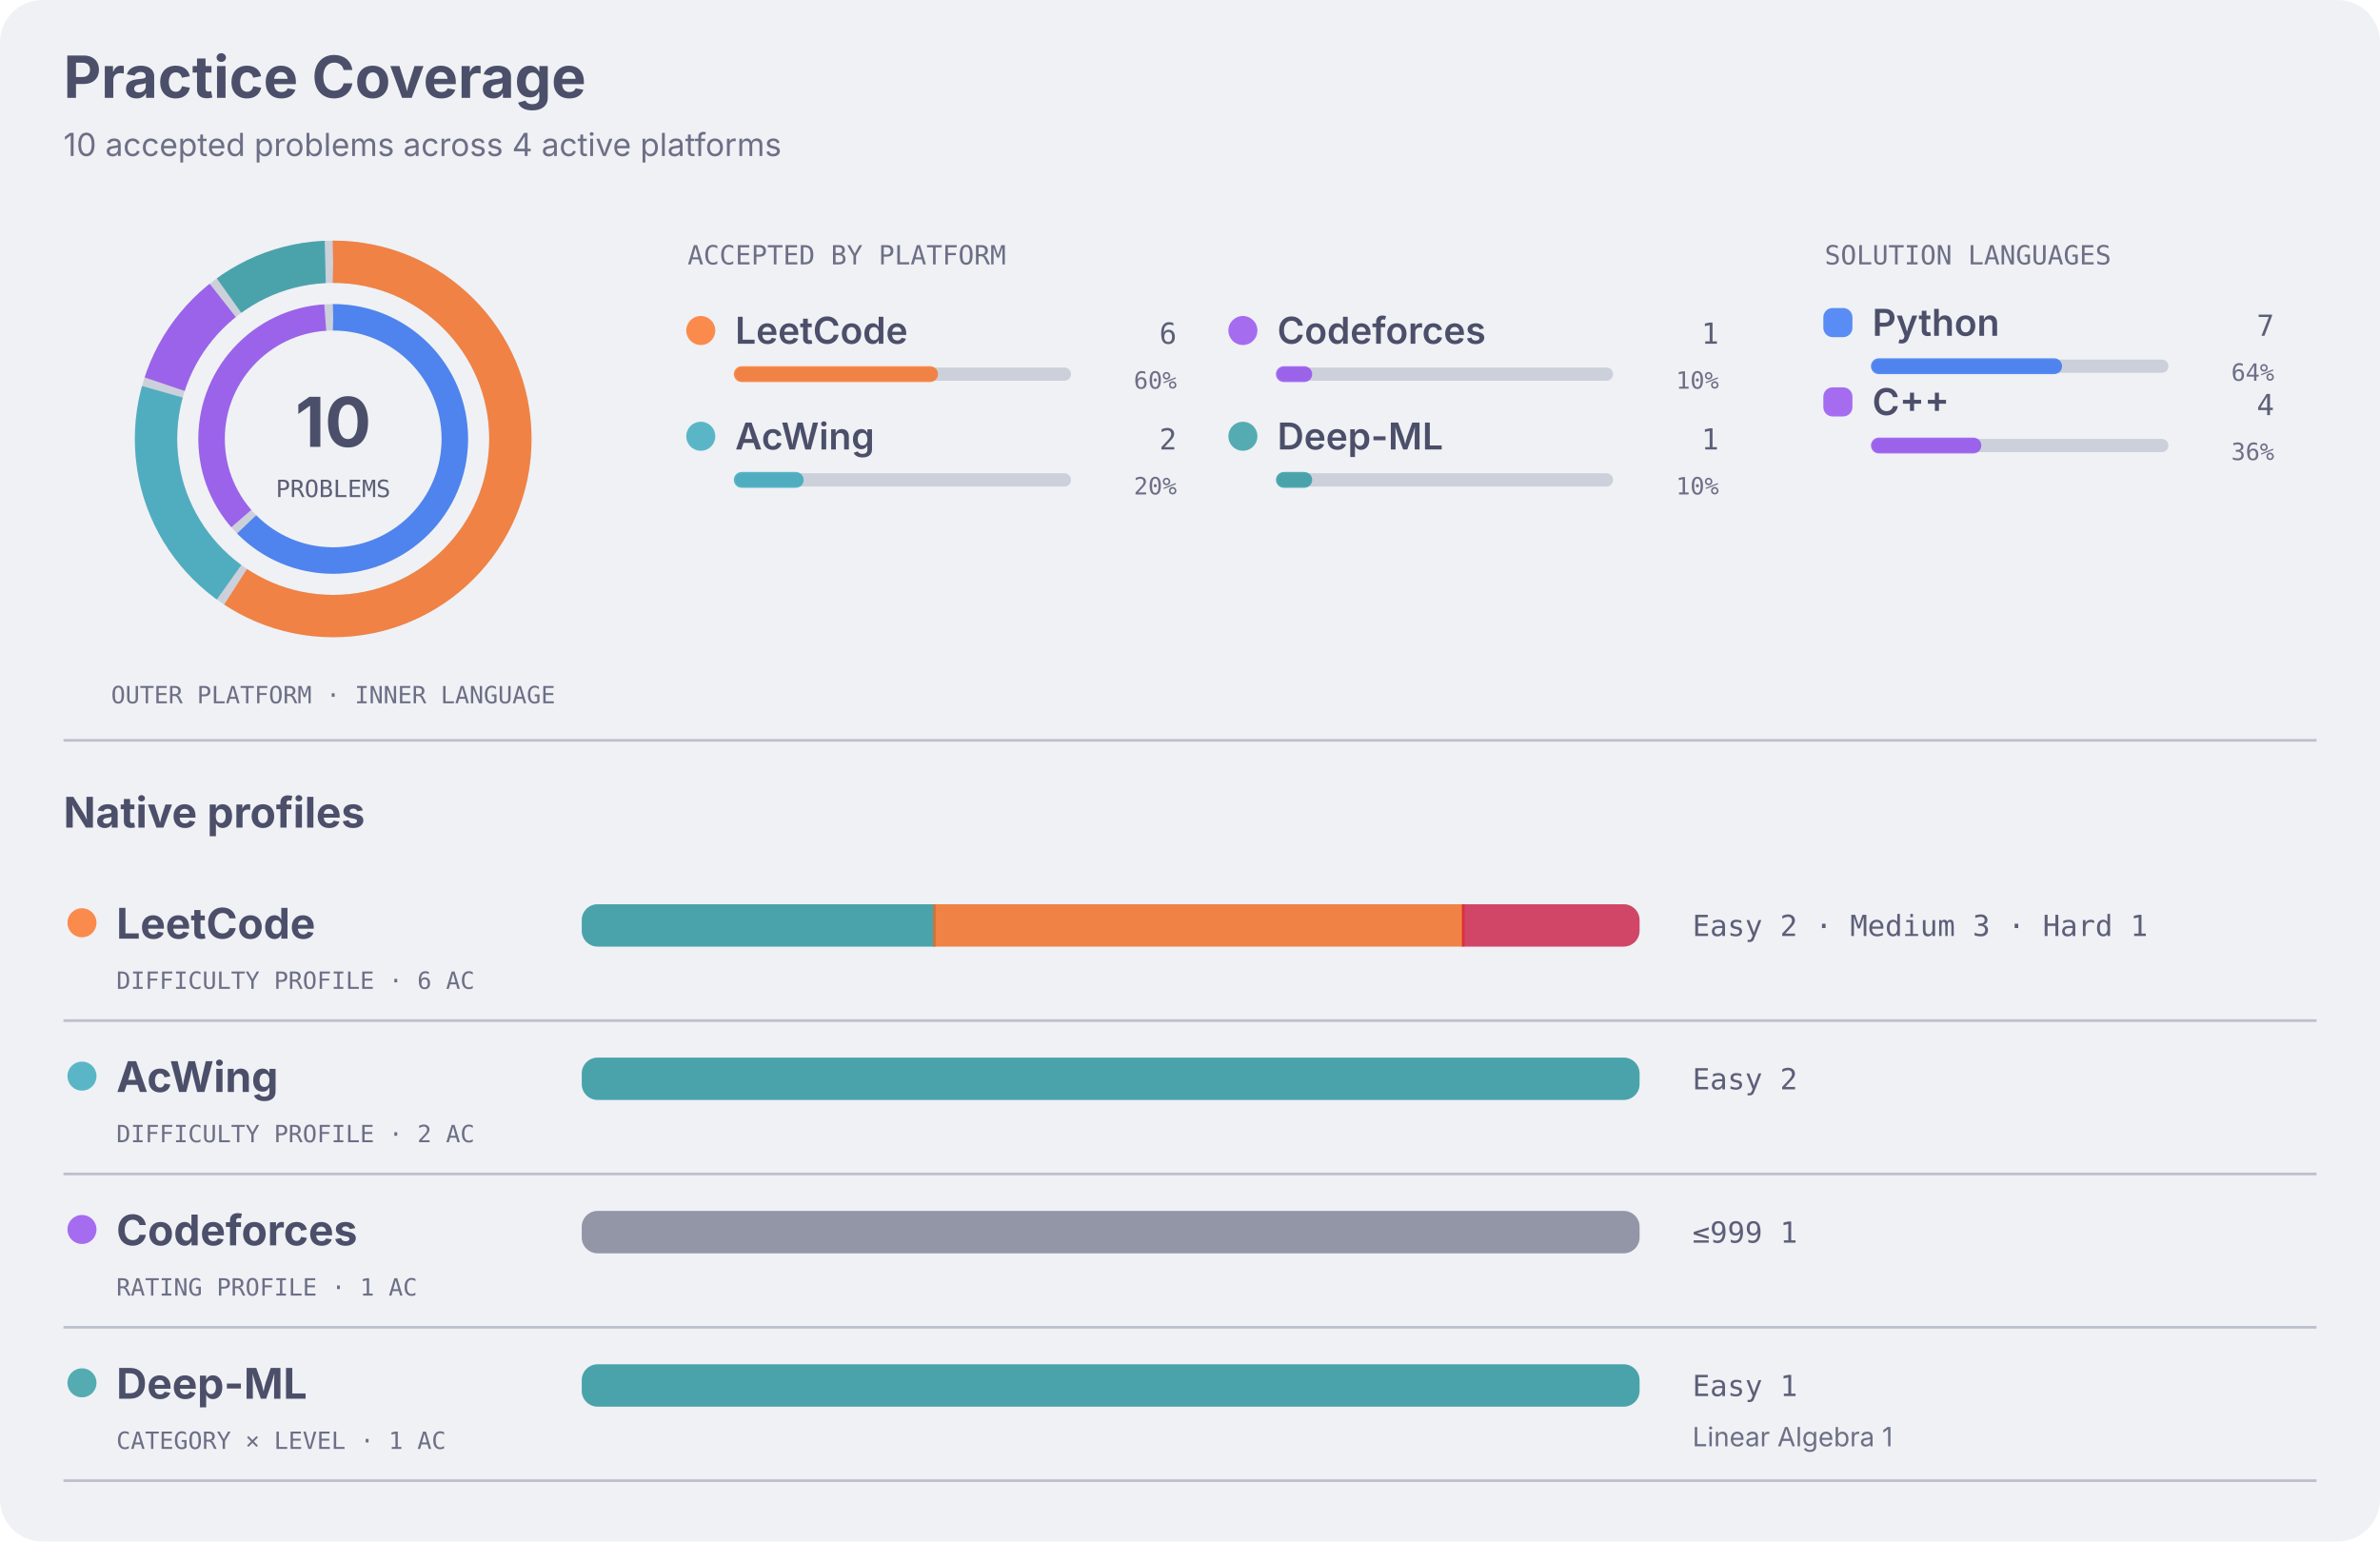
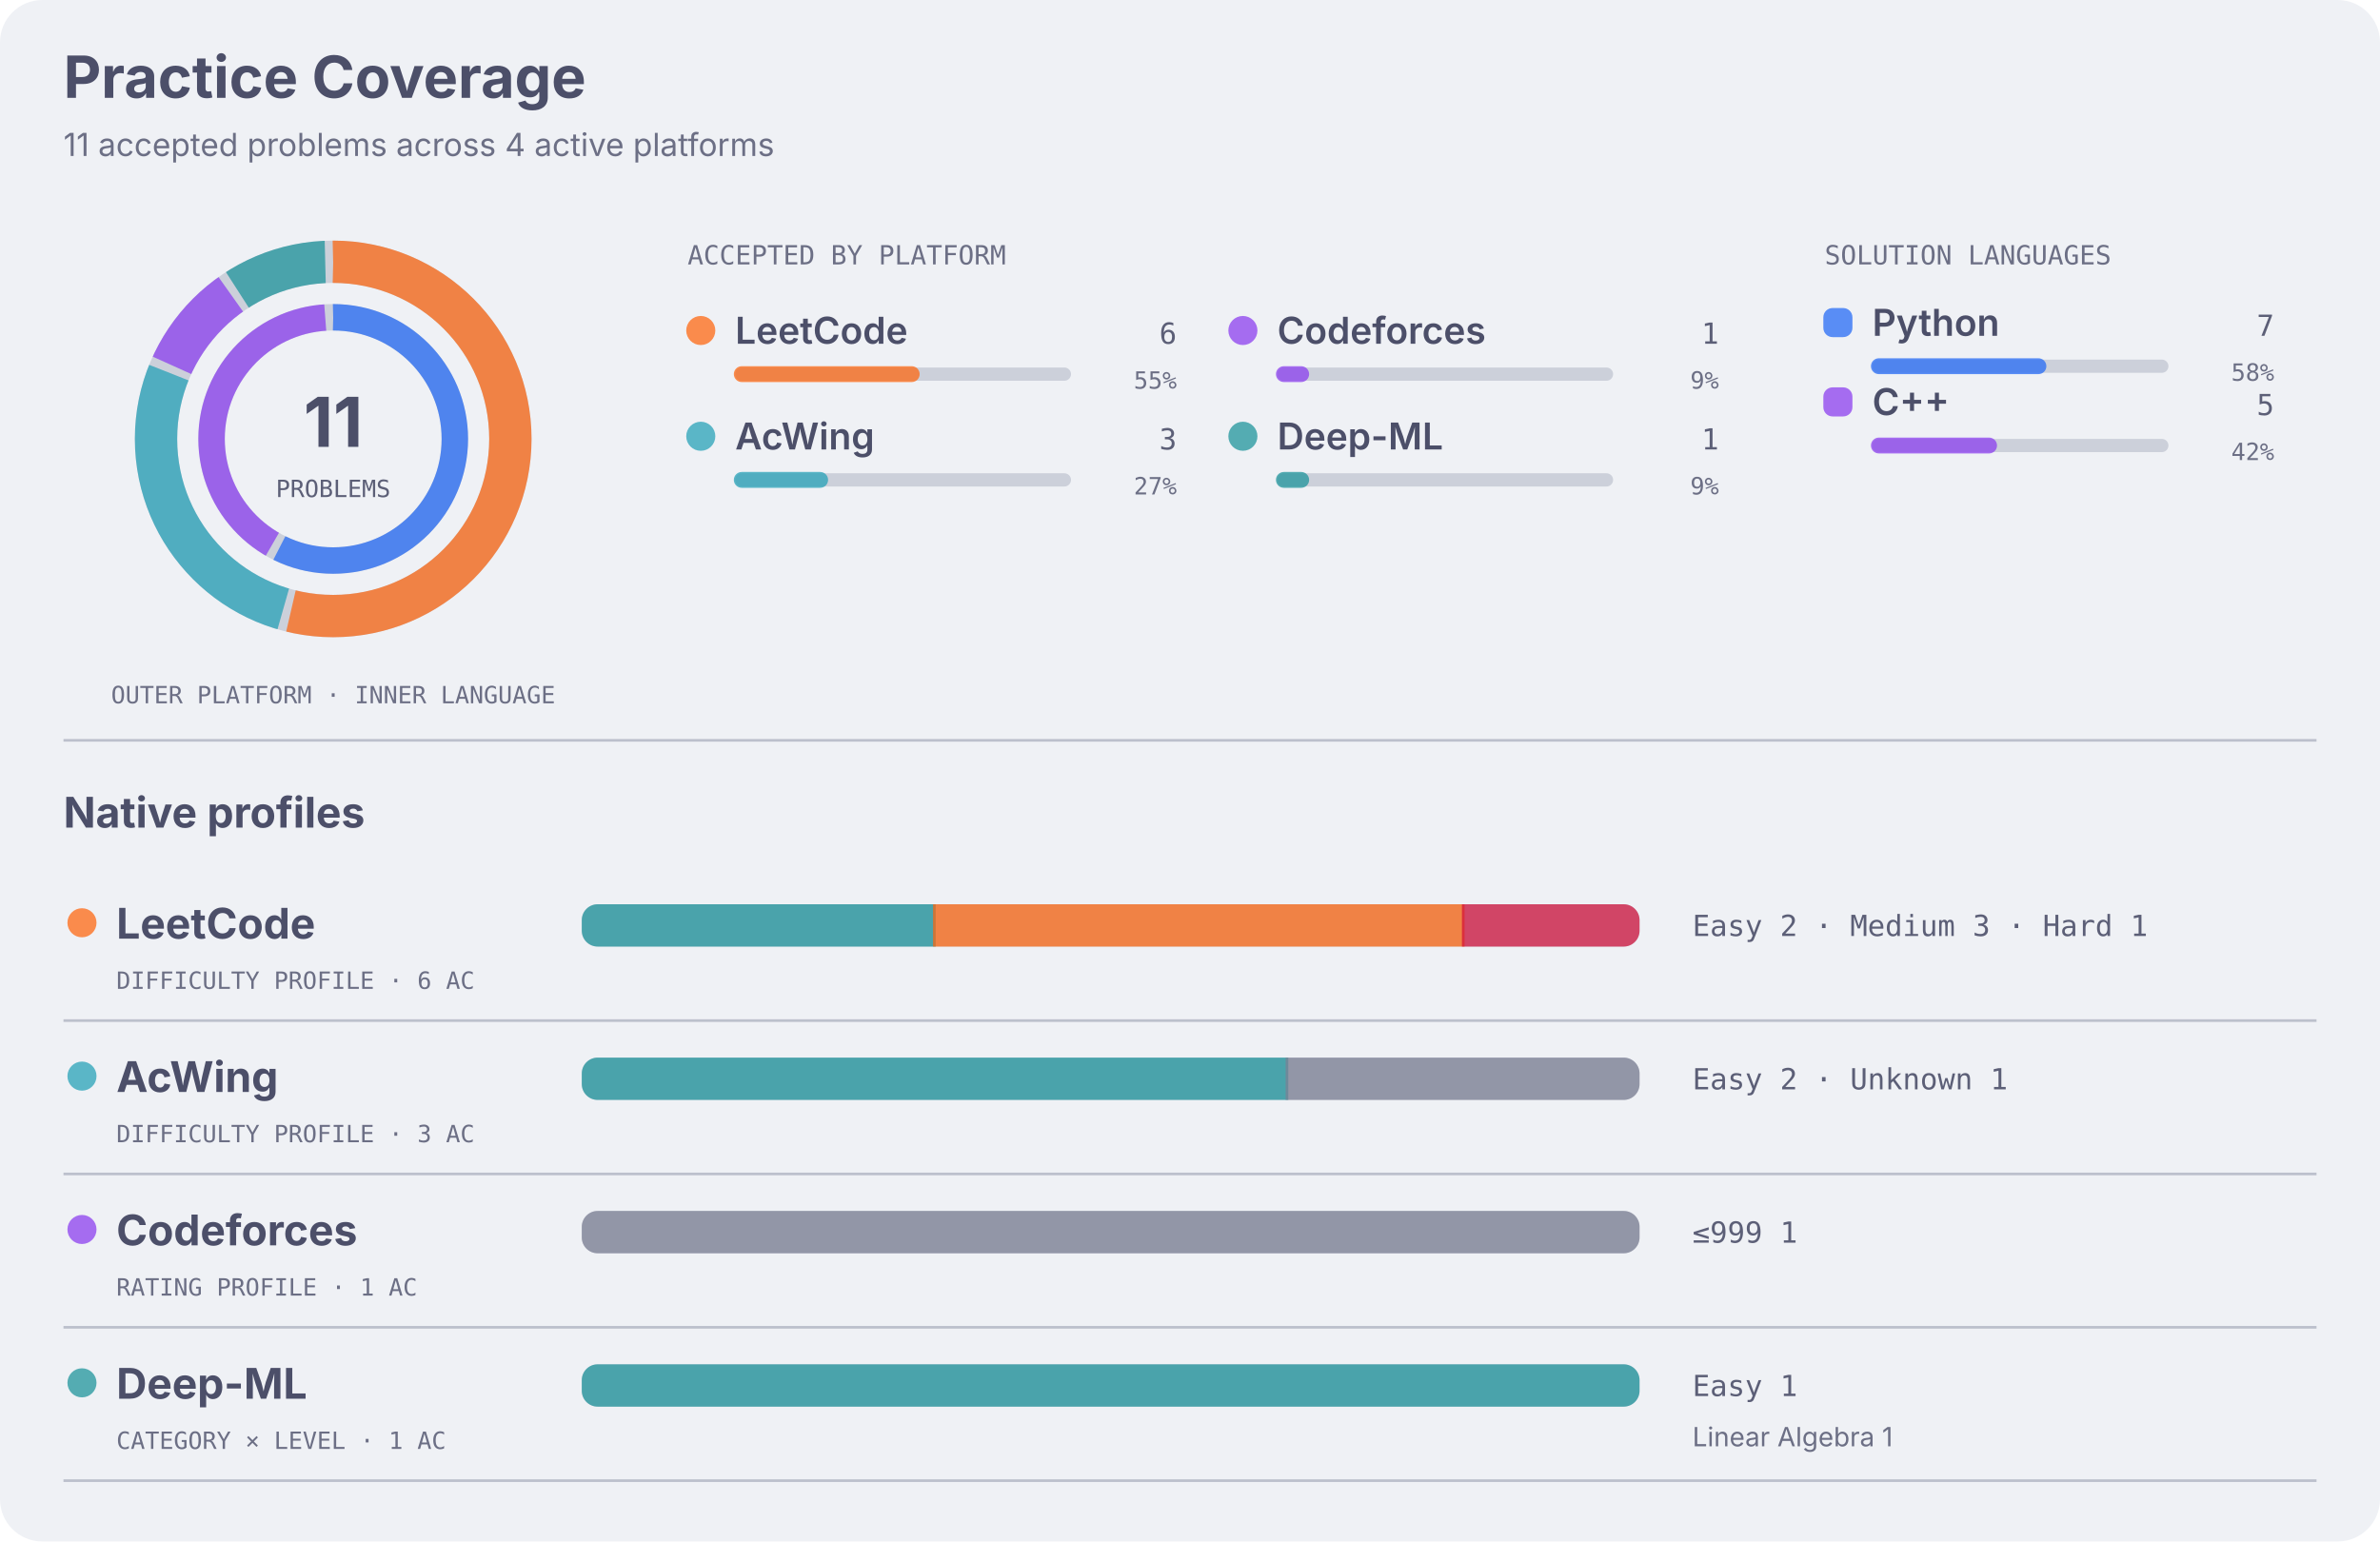
<svg xmlns="http://www.w3.org/2000/svg" width="900" height="583" viewBox="0 0 900 583" role="img" aria-labelledby="coverage-title coverage-desc">
  <style>
    .coverage-background { fill: #eff1f5; }
    .coverage-primary { fill: #4c4f69; }
    .coverage-secondary { fill: #5c5f77; }
    .coverage-muted { fill: #6c6f85; }
    .coverage-track { fill: #ccd0da; }
    .coverage-track-stroke { stroke: #ccd0da; }
    .coverage-divider { stroke: #bcc0cc; }
    .coverage-yellow { fill: #df8e1d; stroke: #df8e1d; }
    .coverage-blue { fill: #1e66f5; stroke: #1e66f5; }
    .coverage-sapphire { fill: #209fb5; stroke: #209fb5; }
    .coverage-mauve { fill: #8839ef; stroke: #8839ef; }
    .coverage-green { fill: #40a02b; stroke: #40a02b; }
    .coverage-peach { fill: #fe640b; stroke: #fe640b; }
    .coverage-red { fill: #d20f39; stroke: #d20f39; }
    .coverage-teal { fill: #179299; stroke: #179299; }
    .coverage-overlay { fill: #7c7f93; stroke: #7c7f93; }
    .coverage-accent { opacity: 0.72; }
    .coverage-empty { opacity: 0.32; }
    @media (prefers-color-scheme: dark) {
      .coverage-background { fill: #1e1e2e; }
      .coverage-primary { fill: #cdd6f4; }
      .coverage-secondary { fill: #bac2de; }
      .coverage-muted { fill: #a6adc8; }
      .coverage-track { fill: #313244; }
      .coverage-track-stroke { stroke: #313244; }
      .coverage-divider { stroke: #45475a; }
      .coverage-yellow { fill: #f9e2af; stroke: #f9e2af; }
      .coverage-blue { fill: #89b4fa; stroke: #89b4fa; }
      .coverage-sapphire { fill: #74c7ec; stroke: #74c7ec; }
      .coverage-mauve { fill: #cba6f7; stroke: #cba6f7; }
      .coverage-green { fill: #a6e3a1; stroke: #a6e3a1; }
      .coverage-peach { fill: #fab387; stroke: #fab387; }
      .coverage-red { fill: #f38ba8; stroke: #f38ba8; }
      .coverage-teal { fill: #94e2d5; stroke: #94e2d5; }
      .coverage-overlay { fill: #9399b2; stroke: #9399b2; }
      .coverage-accent { opacity: 1; }
      .coverage-empty { opacity: 0.45; }
    }
  </style>
  <rect class="coverage-background" width="900" height="583" rx="16" />
  <text class="coverage-primary" x="24" y="37" font-family="-apple-system,BlinkMacSystemFont,Segoe UI,sans-serif" font-size="22" font-weight="700">Practice Coverage</text>
-   <text class="coverage-muted" x="24" y="59" font-family="-apple-system,BlinkMacSystemFont,Segoe UI,sans-serif" font-size="12">10 accepted problems across 4 active platforms</text>
+   <text class="coverage-muted" x="24" y="59" font-family="-apple-system,BlinkMacSystemFont,Segoe UI,sans-serif" font-size="12">11 accepted problems across 4 active platforms</text>
  <circle class="coverage-track-stroke" cx="126" cy="166" r="67" fill="none" stroke-width="16" />
-   <circle class="coverage-accent coverage-peach" cx="126" cy="166" r="67" style="fill:none" stroke-width="16" stroke-dasharray="249.58 171.39" stroke-dashoffset="-0.00" transform="rotate(-90 126 166)" data-ring="platform" data-segment="LeetCode" data-count="6">
+   <circle class="coverage-accent coverage-peach" cx="126" cy="166" r="67" style="fill:none" stroke-width="16" stroke-dasharray="226.62 194.35" stroke-dashoffset="-0.00" transform="rotate(-90 126 166)" data-ring="platform" data-segment="LeetCode" data-count="6">
    </circle>
-   <circle class="coverage-accent coverage-sapphire" cx="126" cy="166" r="67" style="fill:none" stroke-width="16" stroke-dasharray="81.19 339.78" stroke-dashoffset="-252.58" transform="rotate(-90 126 166)" data-ring="platform" data-segment="AcWing" data-count="2">
+   <circle class="coverage-accent coverage-sapphire" cx="126" cy="166" r="67" style="fill:none" stroke-width="16" stroke-dasharray="111.81 309.16" stroke-dashoffset="-229.62" transform="rotate(-90 126 166)" data-ring="platform" data-segment="AcWing" data-count="3">
    </circle>
-   <circle class="coverage-accent coverage-mauve" cx="126" cy="166" r="67" style="fill:none" stroke-width="16" stroke-dasharray="39.10 381.88" stroke-dashoffset="-336.78" transform="rotate(-90 126 166)" data-ring="platform" data-segment="Codeforces" data-count="1">
+   <circle class="coverage-accent coverage-mauve" cx="126" cy="166" r="67" style="fill:none" stroke-width="16" stroke-dasharray="35.27 385.70" stroke-dashoffset="-344.43" transform="rotate(-90 126 166)" data-ring="platform" data-segment="Codeforces" data-count="1">
    </circle>
-   <circle class="coverage-accent coverage-teal" cx="126" cy="166" r="67" style="fill:none" stroke-width="16" stroke-dasharray="39.10 381.88" stroke-dashoffset="-378.88" transform="rotate(-90 126 166)" data-ring="platform" data-segment="Deep-ML" data-count="1">
+   <circle class="coverage-accent coverage-teal" cx="126" cy="166" r="67" style="fill:none" stroke-width="16" stroke-dasharray="35.27 385.70" stroke-dashoffset="-382.70" transform="rotate(-90 126 166)" data-ring="platform" data-segment="Deep-ML" data-count="1">
    </circle>
  <circle class="coverage-track-stroke" cx="126" cy="166" r="46" fill="none" stroke-width="10" />
-   <circle class="coverage-accent coverage-blue" cx="126" cy="166" r="46" style="fill:none" stroke-width="10" stroke-dasharray="180.93 108.10" stroke-dashoffset="-0.00" transform="rotate(-90 126 166)" data-ring="language" data-segment="Python" data-count="7">
+   <circle class="coverage-accent coverage-blue" cx="126" cy="166" r="46" style="fill:none" stroke-width="10" stroke-dasharray="165.60 123.43" stroke-dashoffset="-0.00" transform="rotate(-90 126 166)" data-ring="language" data-segment="Python" data-count="7">
    </circle>
-   <circle class="coverage-accent coverage-mauve" cx="126" cy="166" r="46" style="fill:none" stroke-width="10" stroke-dasharray="102.10 186.93" stroke-dashoffset="-183.93" transform="rotate(-90 126 166)" data-ring="language" data-segment="C++" data-count="4">
+   <circle class="coverage-accent coverage-mauve" cx="126" cy="166" r="46" style="fill:none" stroke-width="10" stroke-dasharray="117.43 171.60" stroke-dashoffset="-168.60" transform="rotate(-90 126 166)" data-ring="language" data-segment="C++" data-count="5">
    </circle>
-   <text class="coverage-primary" x="126" y="169" text-anchor="middle" font-family="-apple-system,BlinkMacSystemFont,Segoe UI,sans-serif" font-size="26" font-weight="700">10</text>
+   <text class="coverage-primary" x="126" y="169" text-anchor="middle" font-family="-apple-system,BlinkMacSystemFont,Segoe UI,sans-serif" font-size="26" font-weight="700">11</text>
  <text class="coverage-secondary" x="126" y="188" text-anchor="middle" font-family="ui-monospace,SFMono-Regular,Menlo,monospace" font-size="9">PROBLEMS</text>
  <text class="coverage-muted" x="126" y="266" text-anchor="middle" font-family="ui-monospace,SFMono-Regular,Menlo,monospace" font-size="9">OUTER PLATFORM · INNER LANGUAGE</text>
  <text class="coverage-muted" x="260" y="100" font-family="ui-monospace,SFMono-Regular,Menlo,monospace" font-size="10">ACCEPTED BY PLATFORM</text>
  <text class="coverage-muted" x="690" y="100" font-family="ui-monospace,SFMono-Regular,Menlo,monospace" font-size="10">SOLUTION LANGUAGES</text>
  <circle class="coverage-accent coverage-peach" cx="265" cy="125" r="5" />
  <text class="coverage-primary" x="278" y="130" font-family="-apple-system,BlinkMacSystemFont,Segoe UI,sans-serif" font-size="14" font-weight="600">LeetCode</text>
  <text class="coverage-secondary" x="445" y="130" text-anchor="end" font-family="ui-monospace,SFMono-Regular,Menlo,monospace" font-size="11">6</text>
  <rect class="coverage-track" x="278" y="139" width="127" height="5" rx="2.5" />
-   <rect class="coverage-accent coverage-peach" x="278" y="139" width="76.20" height="5" rx="2.5" data-share="60.0" data-count="6">
+   <rect class="coverage-accent coverage-peach" x="278" y="139" width="69.27" height="5" rx="2.5" data-share="54.5" data-count="6">
    </rect>
-   <text class="coverage-muted" x="445" y="147" text-anchor="end" font-family="ui-monospace,SFMono-Regular,Menlo,monospace" font-size="9">60%</text>
+   <text class="coverage-muted" x="445" y="147" text-anchor="end" font-family="ui-monospace,SFMono-Regular,Menlo,monospace" font-size="9">55%</text>
  <circle class="coverage-accent coverage-sapphire" cx="265" cy="165" r="5" />
  <text class="coverage-primary" x="278" y="170" font-family="-apple-system,BlinkMacSystemFont,Segoe UI,sans-serif" font-size="14" font-weight="600">AcWing</text>
-   <text class="coverage-secondary" x="445" y="170" text-anchor="end" font-family="ui-monospace,SFMono-Regular,Menlo,monospace" font-size="11">2</text>
+   <text class="coverage-secondary" x="445" y="170" text-anchor="end" font-family="ui-monospace,SFMono-Regular,Menlo,monospace" font-size="11">3</text>
  <rect class="coverage-track" x="278" y="179" width="127" height="5" rx="2.5" />
-   <rect class="coverage-accent coverage-sapphire" x="278" y="179" width="25.40" height="5" rx="2.5" data-share="20.0" data-count="2">
+   <rect class="coverage-accent coverage-sapphire" x="278" y="179" width="34.64" height="5" rx="2.5" data-share="27.3" data-count="3">
    </rect>
-   <text class="coverage-muted" x="445" y="187" text-anchor="end" font-family="ui-monospace,SFMono-Regular,Menlo,monospace" font-size="9">20%</text>
+   <text class="coverage-muted" x="445" y="187" text-anchor="end" font-family="ui-monospace,SFMono-Regular,Menlo,monospace" font-size="9">27%</text>
  <circle class="coverage-accent coverage-mauve" cx="470" cy="125" r="5" />
  <text class="coverage-primary" x="483" y="130" font-family="-apple-system,BlinkMacSystemFont,Segoe UI,sans-serif" font-size="14" font-weight="600">Codeforces</text>
  <text class="coverage-secondary" x="650" y="130" text-anchor="end" font-family="ui-monospace,SFMono-Regular,Menlo,monospace" font-size="11">1</text>
  <rect class="coverage-track" x="483" y="139" width="127" height="5" rx="2.5" />
-   <rect class="coverage-accent coverage-mauve" x="483" y="139" width="12.70" height="5" rx="2.5" data-share="10.0" data-count="1">
+   <rect class="coverage-accent coverage-mauve" x="483" y="139" width="11.55" height="5" rx="2.5" data-share="9.1" data-count="1">
    </rect>
-   <text class="coverage-muted" x="650" y="147" text-anchor="end" font-family="ui-monospace,SFMono-Regular,Menlo,monospace" font-size="9">10%</text>
+   <text class="coverage-muted" x="650" y="147" text-anchor="end" font-family="ui-monospace,SFMono-Regular,Menlo,monospace" font-size="9">9%</text>
  <circle class="coverage-accent coverage-teal" cx="470" cy="165" r="5" />
  <text class="coverage-primary" x="483" y="170" font-family="-apple-system,BlinkMacSystemFont,Segoe UI,sans-serif" font-size="14" font-weight="600">Deep-ML</text>
  <text class="coverage-secondary" x="650" y="170" text-anchor="end" font-family="ui-monospace,SFMono-Regular,Menlo,monospace" font-size="11">1</text>
  <rect class="coverage-track" x="483" y="179" width="127" height="5" rx="2.5" />
-   <rect class="coverage-accent coverage-teal" x="483" y="179" width="12.70" height="5" rx="2.5" data-share="10.0" data-count="1">
+   <rect class="coverage-accent coverage-teal" x="483" y="179" width="11.55" height="5" rx="2.5" data-share="9.1" data-count="1">
    </rect>
-   <text class="coverage-muted" x="650" y="187" text-anchor="end" font-family="ui-monospace,SFMono-Regular,Menlo,monospace" font-size="9">10%</text>
+   <text class="coverage-muted" x="650" y="187" text-anchor="end" font-family="ui-monospace,SFMono-Regular,Menlo,monospace" font-size="9">9%</text>
  <rect class="coverage-accent coverage-blue" x="690" y="117" width="10" height="10" rx="3" />
  <text class="coverage-primary" x="708" y="127" font-family="-apple-system,BlinkMacSystemFont,Segoe UI,sans-serif" font-size="14" font-weight="600">Python</text>
  <text class="coverage-secondary" x="860" y="127" text-anchor="end" font-family="ui-monospace,SFMono-Regular,Menlo,monospace" font-size="11">7</text>
  <rect class="coverage-track" x="708" y="136" width="112" height="5" rx="2.5" />
-   <rect class="coverage-accent coverage-blue" x="708" y="136" width="71.27" height="5" rx="2.5" data-share="63.6" data-count="7">
+   <rect class="coverage-accent coverage-blue" x="708" y="136" width="65.33" height="5" rx="2.5" data-share="58.3" data-count="7">
    </rect>
-   <text class="coverage-muted" x="860" y="144" text-anchor="end" font-family="ui-monospace,SFMono-Regular,Menlo,monospace" font-size="9">64%</text>
+   <text class="coverage-muted" x="860" y="144" text-anchor="end" font-family="ui-monospace,SFMono-Regular,Menlo,monospace" font-size="9">58%</text>
  <rect class="coverage-accent coverage-mauve" x="690" y="147" width="10" height="10" rx="3" />
  <text class="coverage-primary" x="708" y="157" font-family="-apple-system,BlinkMacSystemFont,Segoe UI,sans-serif" font-size="14" font-weight="600">C++</text>
-   <text class="coverage-secondary" x="860" y="157" text-anchor="end" font-family="ui-monospace,SFMono-Regular,Menlo,monospace" font-size="11">4</text>
+   <text class="coverage-secondary" x="860" y="157" text-anchor="end" font-family="ui-monospace,SFMono-Regular,Menlo,monospace" font-size="11">5</text>
  <rect class="coverage-track" x="708" y="166" width="112" height="5" rx="2.5" />
-   <rect class="coverage-accent coverage-mauve" x="708" y="166" width="40.73" height="5" rx="2.5" data-share="36.4" data-count="4">
+   <rect class="coverage-accent coverage-mauve" x="708" y="166" width="46.67" height="5" rx="2.5" data-share="41.7" data-count="5">
    </rect>
-   <text class="coverage-muted" x="860" y="174" text-anchor="end" font-family="ui-monospace,SFMono-Regular,Menlo,monospace" font-size="9">36%</text>
+   <text class="coverage-muted" x="860" y="174" text-anchor="end" font-family="ui-monospace,SFMono-Regular,Menlo,monospace" font-size="9">42%</text>
  <line class="coverage-divider" x1="24" y1="280" x2="876" y2="280" />
  <text class="coverage-primary" x="24" y="313" font-family="-apple-system,BlinkMacSystemFont,Segoe UI,sans-serif" font-size="16" font-weight="700">Native profiles</text>
  <circle class="coverage-accent coverage-peach" cx="31" cy="349" r="5" />
  <text class="coverage-primary" x="44" y="355" font-family="-apple-system,BlinkMacSystemFont,Segoe UI,sans-serif" font-size="16" font-weight="650">LeetCode</text>
  <text class="coverage-muted" x="44" y="374" font-family="ui-monospace,SFMono-Regular,Menlo,monospace" font-size="9">DIFFICULTY PROFILE · 6 AC</text>
  <rect class="coverage-track" x="220" y="342" width="400" height="16" rx="6" />
  <clipPath id="leetcode-profile-clip">
    <rect x="220" y="342" width="400" height="16" rx="6" />
  </clipPath>
  <rect x="220.00" y="342" width="133.33" height="16" class="coverage-accent coverage-teal" clip-path="url(#leetcode-profile-clip)" data-profile="leetcode" data-segment="Easy" data-count="2">
    </rect>
  <rect x="353.33" y="342" width="200.00" height="16" class="coverage-accent coverage-peach" clip-path="url(#leetcode-profile-clip)" data-profile="leetcode" data-segment="Medium" data-count="3">
    </rect>
  <rect x="553.33" y="342" width="66.67" height="16" class="coverage-accent coverage-red" clip-path="url(#leetcode-profile-clip)" data-profile="leetcode" data-segment="Hard" data-count="1">
    </rect>
  <text class="coverage-secondary" x="640" y="354" font-family="ui-monospace,SFMono-Regular,Menlo,monospace" font-size="11">Easy 2 · Medium 3 · Hard 1</text>
  <line class="coverage-divider" x1="24" y1="386" x2="876" y2="386" />
  <circle class="coverage-accent coverage-sapphire" cx="31" cy="407" r="5" />
  <text class="coverage-primary" x="44" y="413" font-family="-apple-system,BlinkMacSystemFont,Segoe UI,sans-serif" font-size="16" font-weight="650">AcWing</text>
-   <text class="coverage-muted" x="44" y="432" font-family="ui-monospace,SFMono-Regular,Menlo,monospace" font-size="9">DIFFICULTY PROFILE · 2 AC</text>
+   <text class="coverage-muted" x="44" y="432" font-family="ui-monospace,SFMono-Regular,Menlo,monospace" font-size="9">DIFFICULTY PROFILE · 3 AC</text>
  <rect class="coverage-track" x="220" y="400" width="400" height="16" rx="6" />
  <clipPath id="acwing-profile-clip">
    <rect x="220" y="400" width="400" height="16" rx="6" />
  </clipPath>
-   <rect x="220.00" y="400" width="400.00" height="16" class="coverage-accent coverage-teal" clip-path="url(#acwing-profile-clip)" data-profile="acwing" data-segment="Easy" data-count="2">
+   <rect x="220.00" y="400" width="266.67" height="16" class="coverage-accent coverage-teal" clip-path="url(#acwing-profile-clip)" data-profile="acwing" data-segment="Easy" data-count="2">
    </rect>
-   <text class="coverage-secondary" x="640" y="412" font-family="ui-monospace,SFMono-Regular,Menlo,monospace" font-size="11">Easy 2</text>
+   <rect x="486.67" y="400" width="133.33" height="16" class="coverage-accent coverage-overlay" clip-path="url(#acwing-profile-clip)" data-profile="acwing" data-segment="Unknown" data-count="1">
+     </rect>
+   <text class="coverage-secondary" x="640" y="412" font-family="ui-monospace,SFMono-Regular,Menlo,monospace" font-size="11">Easy 2 · Unknown 1</text>
  <line class="coverage-divider" x1="24" y1="444" x2="876" y2="444" />
  <circle class="coverage-accent coverage-mauve" cx="31" cy="465" r="5" />
  <text class="coverage-primary" x="44" y="471" font-family="-apple-system,BlinkMacSystemFont,Segoe UI,sans-serif" font-size="16" font-weight="650">Codeforces</text>
  <text class="coverage-muted" x="44" y="490" font-family="ui-monospace,SFMono-Regular,Menlo,monospace" font-size="9">RATING PROFILE · 1 AC</text>
  <rect class="coverage-track" x="220" y="458" width="400" height="16" rx="6" />
  <clipPath id="codeforces-profile-clip">
    <rect x="220" y="458" width="400" height="16" rx="6" />
  </clipPath>
  <rect x="220.00" y="458" width="400.00" height="16" class="coverage-accent coverage-overlay" clip-path="url(#codeforces-profile-clip)" data-profile="codeforces" data-segment="≤999" data-count="1">
    </rect>
  <text class="coverage-secondary" x="640" y="470" font-family="ui-monospace,SFMono-Regular,Menlo,monospace" font-size="11">≤999 1</text>
  <line class="coverage-divider" x1="24" y1="502" x2="876" y2="502" />
  <circle class="coverage-accent coverage-teal" cx="31" cy="523" r="5" />
  <text class="coverage-primary" x="44" y="529" font-family="-apple-system,BlinkMacSystemFont,Segoe UI,sans-serif" font-size="16" font-weight="650">Deep-ML</text>
  <text class="coverage-muted" x="44" y="548" font-family="ui-monospace,SFMono-Regular,Menlo,monospace" font-size="9">CATEGORY × LEVEL · 1 AC</text>
  <rect class="coverage-track" x="220" y="516" width="400" height="16" rx="6" />
  <clipPath id="deep-ml-profile-clip">
    <rect x="220" y="516" width="400" height="16" rx="6" />
  </clipPath>
  <rect x="220.00" y="516" width="400.00" height="16" class="coverage-accent coverage-teal" clip-path="url(#deep-ml-profile-clip)" data-profile="deep-ml" data-segment="Easy" data-count="1">
    </rect>
  <text class="coverage-secondary" x="640" y="528" font-family="ui-monospace,SFMono-Regular,Menlo,monospace" font-size="11">Easy 1</text>
  <text class="coverage-muted" x="640" y="547" font-family="-apple-system,BlinkMacSystemFont,Segoe UI,sans-serif" font-size="10">Linear Algebra 1</text>
  <line class="coverage-divider" x1="24" y1="560" x2="876" y2="560" />
</svg>
